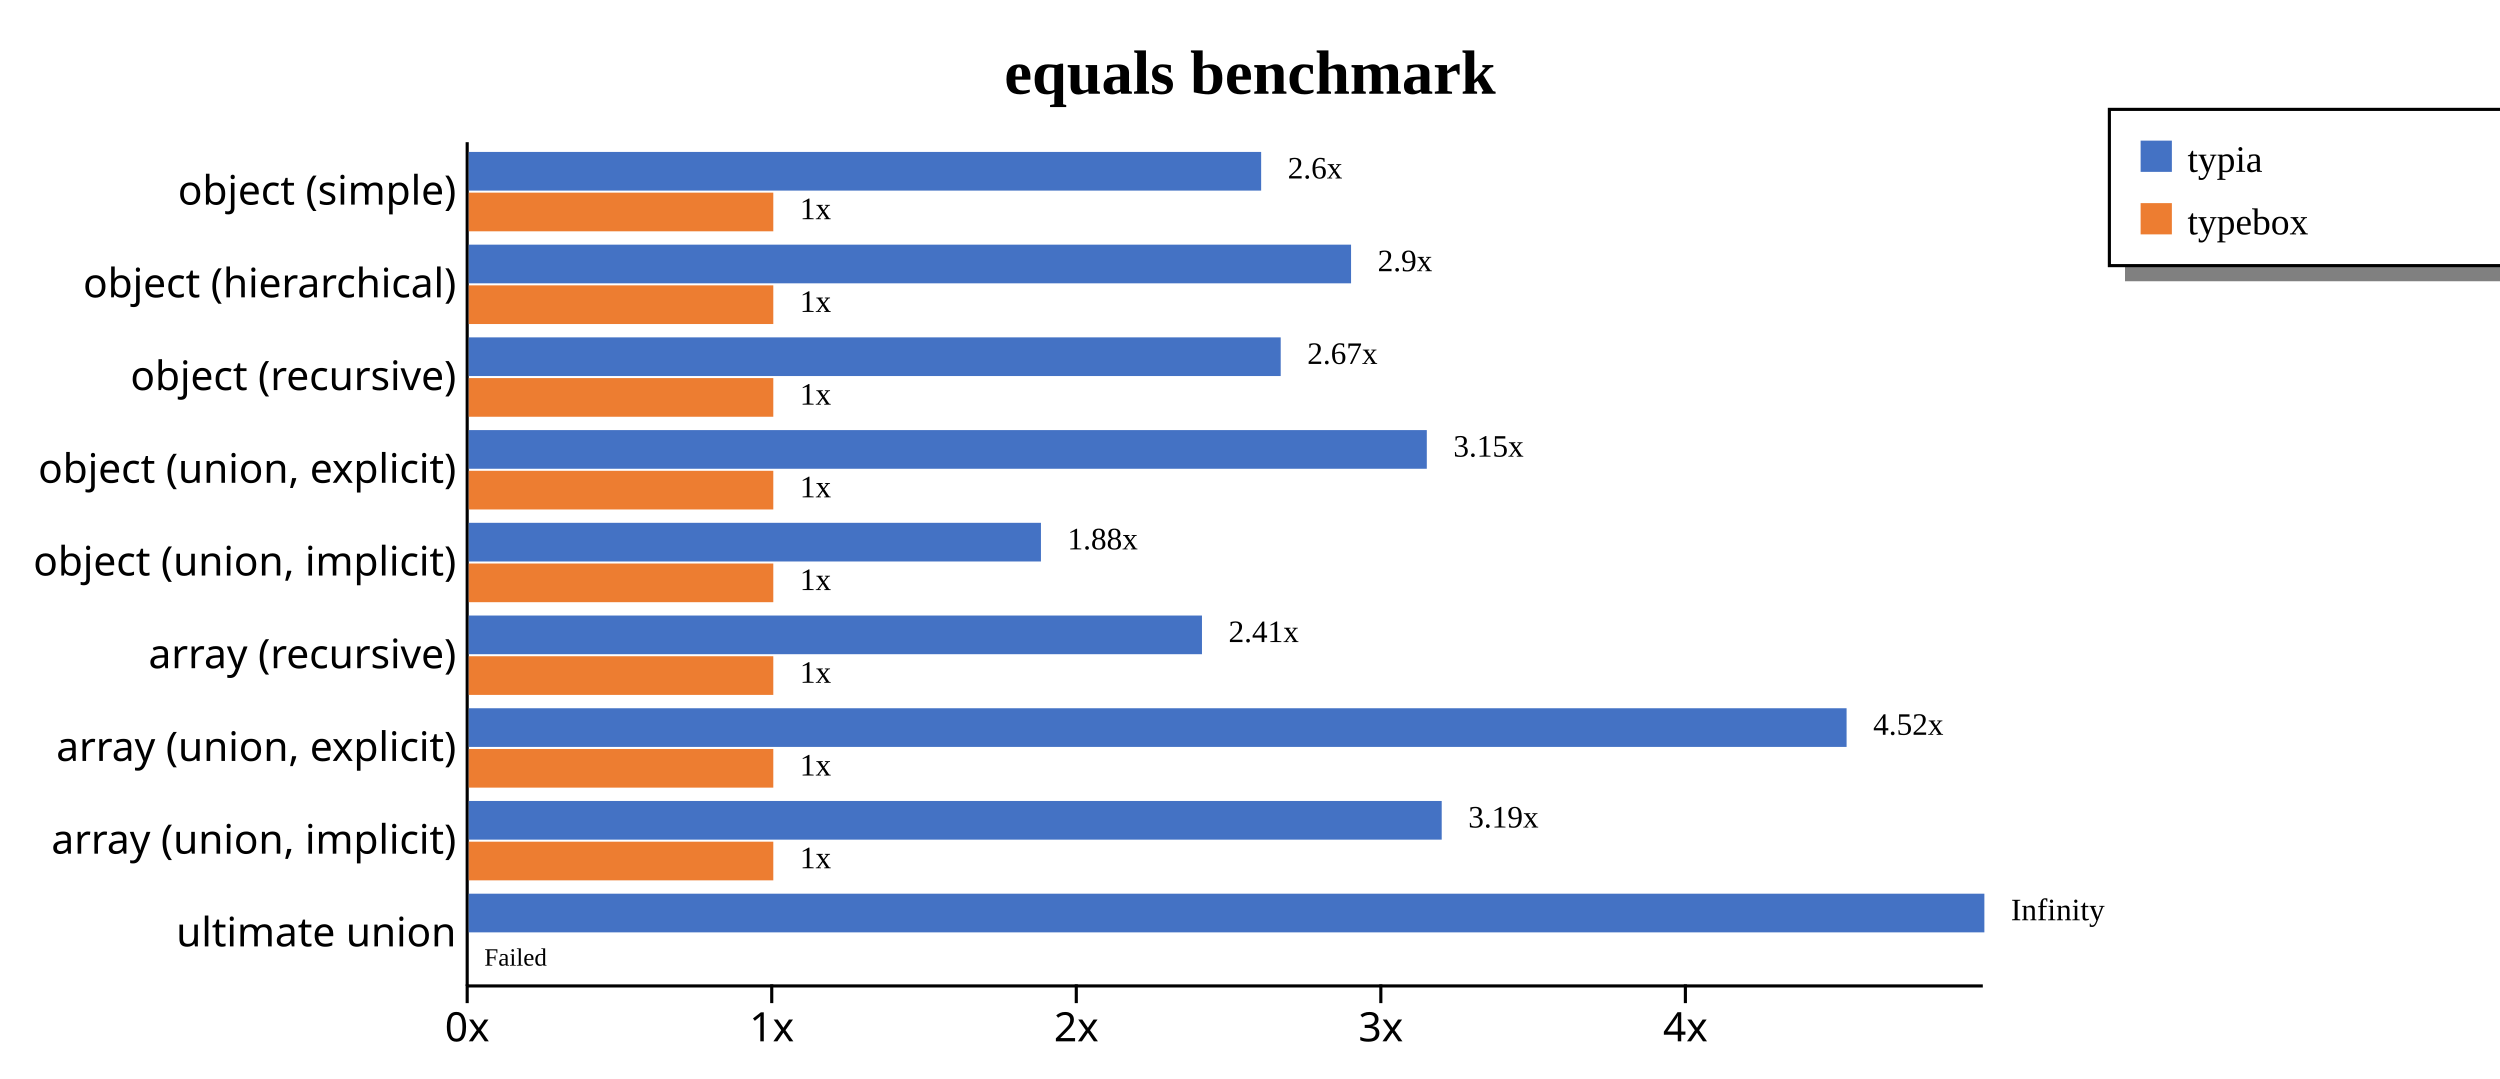
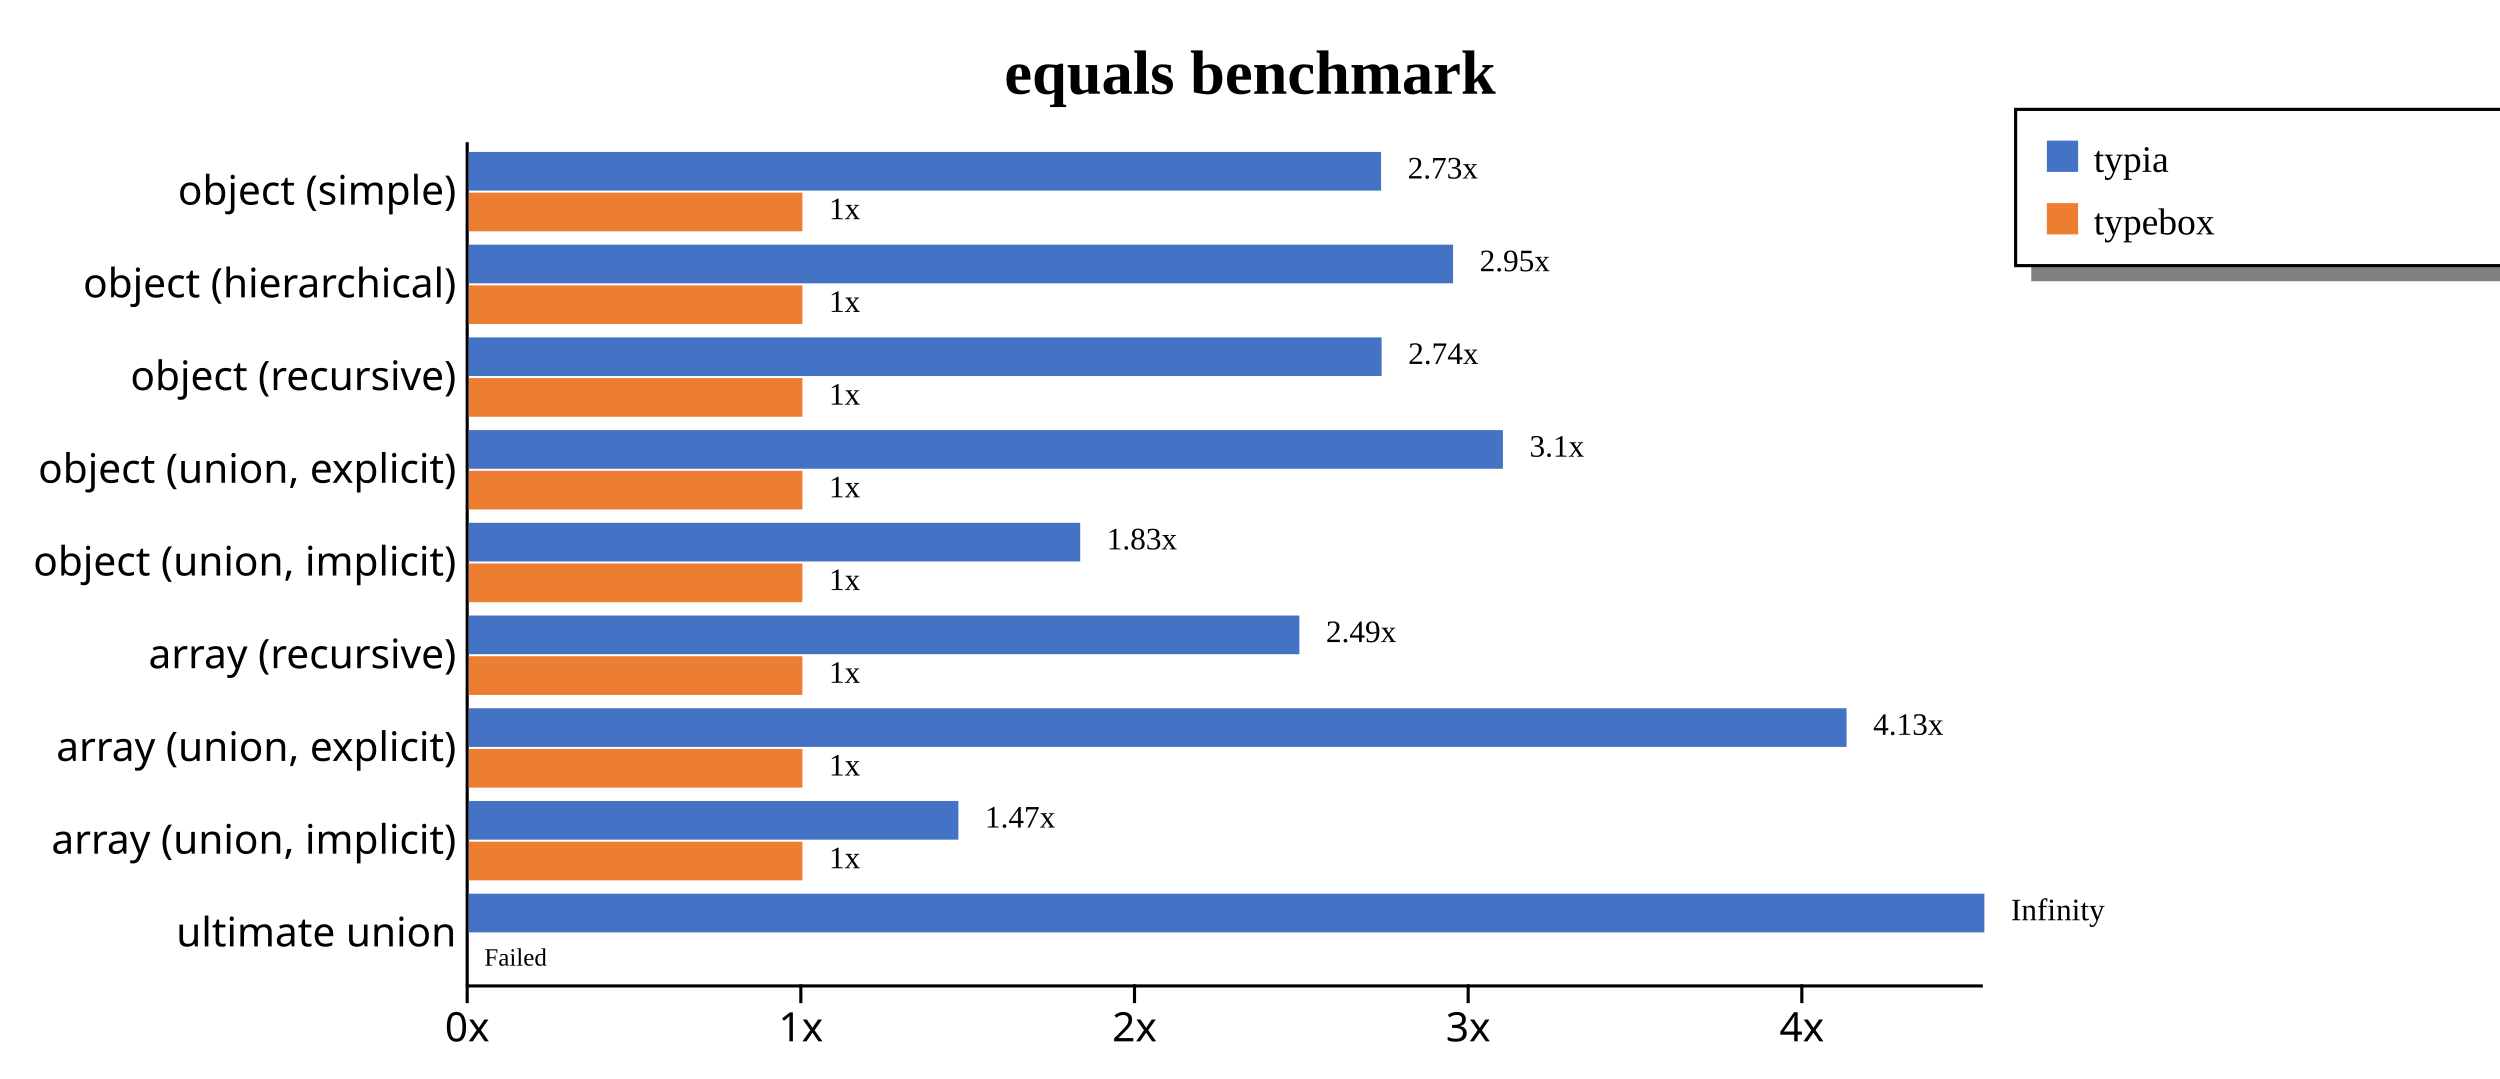
<svg xmlns="http://www.w3.org/2000/svg" width="800" height="345" style="background-color: white;">
  <g class="y axis" transform="translate(149,45)" fill="none" font-size="10" font-family="sans-serif" text-anchor="end" style="font-size: 13px;">
    <path class="domain" stroke="currentColor" d="M0.5,0.5V270.5" />
    <g class="tick" opacity="1" transform="translate(0,16.31868)" style="font-size: 13px;">
      <line stroke="currentColor" x2="0" />
      <text fill="currentColor" x="-3" dy="0.32em">object (simple)    </text>
    </g>
    <g class="tick" opacity="1" transform="translate(0,45.98901)" style="font-size: 13px;">
      <line stroke="currentColor" x2="0" />
      <text fill="currentColor" x="-3" dy="0.32em">object (hierarchical)    </text>
    </g>
    <g class="tick" opacity="1" transform="translate(0,75.65934)" style="font-size: 13px;">
      <line stroke="currentColor" x2="0" />
      <text fill="currentColor" x="-3" dy="0.32em">object (recursive)    </text>
    </g>
    <g class="tick" opacity="1" transform="translate(0,105.3297)" style="font-size: 13px;">
      <line stroke="currentColor" x2="0" />
      <text fill="currentColor" x="-3" dy="0.32em">object (union, explicit)    </text>
    </g>
    <g class="tick" opacity="1" transform="translate(0,135)" style="font-size: 13px;">
      <line stroke="currentColor" x2="0" />
      <text fill="currentColor" x="-3" dy="0.32em">object (union, implicit)    </text>
    </g>
    <g class="tick" opacity="1" transform="translate(0,164.6703)" style="font-size: 13px;">
      <line stroke="currentColor" x2="0" />
      <text fill="currentColor" x="-3" dy="0.32em">array (recursive)    </text>
    </g>
    <g class="tick" opacity="1" transform="translate(0,194.3407)" style="font-size: 13px;">
      <line stroke="currentColor" x2="0" />
      <text fill="currentColor" x="-3" dy="0.32em">array (union, explicit)    </text>
    </g>
    <g class="tick" opacity="1" transform="translate(0,224.011)" style="font-size: 13px;">
      <line stroke="currentColor" x2="0" />
      <text fill="currentColor" x="-3" dy="0.32em">array (union, implicit)    </text>
    </g>
    <g class="tick" opacity="1" transform="translate(0,253.6813)" style="font-size: 13px;">
      <line stroke="currentColor" x2="0" />
      <text fill="currentColor" x="-3" dy="0.32em">ultimate union    </text>
    </g>
  </g>
  <g class="x axis" transform="translate(149,315)" fill="none" font-size="10" font-family="sans-serif" text-anchor="middle" style="font-size: 13px;">
    <path class="domain" stroke="currentColor" d="M0.5,0.5H485.5" />
    <g class="tick" opacity="1" transform="translate(0.5,0)" style="font-size: 13px;">
      <line stroke="currentColor" y2="6" />
      <text fill="currentColor" y="9" dy="0.71em">0x</text>
    </g>
-     <g class="tick" opacity="1" transform="translate(97.95589,0)" style="font-size: 13px;">
+     <g class="tick" opacity="1" transform="translate(107.2714,0)" style="font-size: 13px;">
      <line stroke="currentColor" y2="6" />
      <text fill="currentColor" y="9" dy="0.71em">1x</text>
    </g>
-     <g class="tick" opacity="1" transform="translate(195.4118,0)" style="font-size: 13px;">
+     <g class="tick" opacity="1" transform="translate(214.0427,0)" style="font-size: 13px;">
      <line stroke="currentColor" y2="6" />
      <text fill="currentColor" y="9" dy="0.71em">2x</text>
    </g>
-     <g class="tick" opacity="1" transform="translate(292.8677,0)" style="font-size: 13px;">
+     <g class="tick" opacity="1" transform="translate(320.8141,0)" style="font-size: 13px;">
      <line stroke="currentColor" y2="6" />
      <text fill="currentColor" y="9" dy="0.71em">3x</text>
    </g>
-     <g class="tick" opacity="1" transform="translate(390.3236,0)" style="font-size: 13px;">
+     <g class="tick" opacity="1" transform="translate(427.5854,0)" style="font-size: 13px;">
      <line stroke="currentColor" y2="6" />
      <text fill="currentColor" y="9" dy="0.71em">4x</text>
    </g>
  </g>
  <text transform="translate(400, 30)" style="text-anchor: middle; font-size: 20px; font-weight: bold;">equals benchmark</text>
-   <rect x="680" y="85" width="200" height="5" fill="gray" />
-   <rect x="675" y="35" width="200" height="50" fill="none" stroke="black" />
-   <rect x="685" y="45" width="10" height="10" style="fill: #4472c4;" />
-   <text x="700" y="55" style="font-size: 12px;">typia</text>
-   <rect x="685" y="65" width="10" height="10" style="fill: #ed7d31;" />
-   <text x="700" y="75" style="font-size: 12px;">typebox</text>
+   <rect x="650" y="85" width="230" height="5" fill="gray" />
+   <rect x="645" y="35" width="230" height="50" fill="none" stroke="black" />
+   <rect x="655" y="45" width="10" height="10" style="fill: #4472c4;" />
+   <text x="670" y="55" style="font-size: 12px;">typia</text>
+   <rect x="655" y="65" width="10" height="10" style="fill: #ed7d31;" />
+   <text x="670" y="75" style="font-size: 12px;">typebox</text>
  <g style="font-size: 13px;">
    <g style="font-size: 13px;">
-       <rect x="150" y="48.618" width="253.568" height="12.375" fill="#4472c4" />
-       <rect x="150" y="61.644" width="97.456" height="12.375" fill="#ed7d31" />
-       <text class="label" x="412.068" y="57.118" font-size="10px">2.6x</text>
-       <text class="label" x="255.956" y="70.144" font-size="10px">1x</text>
-       <text class="label" x="408.568" y="58.618" font-size="8px" />
-       <text class="label" x="252.456" y="71.644" font-size="8px" />
+       <rect x="150" y="48.618" width="291.948" height="12.375" fill="#4472c4" />
+       <rect x="150" y="61.644" width="106.771" height="12.375" fill="#ed7d31" />
+       <text class="label" x="450.448" y="57.118" font-size="10px">2.73x</text>
+       <text class="label" x="265.271" y="70.144" font-size="10px">1x</text>
+       <text class="label" x="446.948" y="58.618" font-size="8px" />
+       <text class="label" x="261.771" y="71.644" font-size="8px" />
    </g>
    <g style="font-size: 13px;">
-       <rect x="150" y="78.289" width="282.339" height="12.375" fill="#4472c4" />
-       <rect x="150" y="91.315" width="97.456" height="12.375" fill="#ed7d31" />
-       <text class="label" x="440.839" y="86.789" font-size="10px">2.9x</text>
-       <text class="label" x="255.956" y="99.815" font-size="10px">1x</text>
-       <text class="label" x="437.339" y="88.289" font-size="8px" />
-       <text class="label" x="252.456" y="101.315" font-size="8px" />
+       <rect x="150" y="78.289" width="314.978" height="12.375" fill="#4472c4" />
+       <rect x="150" y="91.315" width="106.771" height="12.375" fill="#ed7d31" />
+       <text class="label" x="473.478" y="86.789" font-size="10px">2.95x</text>
+       <text class="label" x="265.271" y="99.815" font-size="10px">1x</text>
+       <text class="label" x="469.978" y="88.289" font-size="8px" />
+       <text class="label" x="261.771" y="101.315" font-size="8px" />
    </g>
    <g style="font-size: 13px;">
-       <rect x="150" y="107.959" width="259.825" height="12.375" fill="#4472c4" />
-       <rect x="150" y="120.985" width="97.456" height="12.375" fill="#ed7d31" />
-       <text class="label" x="418.325" y="116.459" font-size="10px">2.67x</text>
-       <text class="label" x="255.956" y="129.485" font-size="10px">1x</text>
-       <text class="label" x="414.825" y="117.959" font-size="8px" />
-       <text class="label" x="252.456" y="130.985" font-size="8px" />
+       <rect x="150" y="107.959" width="292.12" height="12.375" fill="#4472c4" />
+       <rect x="150" y="120.985" width="106.771" height="12.375" fill="#ed7d31" />
+       <text class="label" x="450.62" y="116.459" font-size="10px">2.74x</text>
+       <text class="label" x="265.271" y="129.485" font-size="10px">1x</text>
+       <text class="label" x="447.12" y="117.959" font-size="8px" />
+       <text class="label" x="261.771" y="130.985" font-size="8px" />
    </g>
    <g style="font-size: 13px;">
-       <rect x="150" y="137.629" width="306.577" height="12.375" fill="#4472c4" />
-       <rect x="150" y="150.655" width="97.456" height="12.375" fill="#ed7d31" />
-       <text class="label" x="465.077" y="146.129" font-size="10px">3.15x</text>
-       <text class="label" x="255.956" y="159.155" font-size="10px">1x</text>
-       <text class="label" x="461.577" y="147.629" font-size="8px" />
-       <text class="label" x="252.456" y="160.655" font-size="8px" />
+       <rect x="150" y="137.629" width="330.938" height="12.375" fill="#4472c4" />
+       <rect x="150" y="150.655" width="106.771" height="12.375" fill="#ed7d31" />
+       <text class="label" x="489.438" y="146.129" font-size="10px">3.1x</text>
+       <text class="label" x="265.271" y="159.155" font-size="10px">1x</text>
+       <text class="label" x="485.938" y="147.629" font-size="8px" />
+       <text class="label" x="261.771" y="160.655" font-size="8px" />
    </g>
    <g style="font-size: 13px;">
-       <rect x="150" y="167.3" width="183.104" height="12.375" fill="#4472c4" />
-       <rect x="150" y="180.326" width="97.456" height="12.375" fill="#ed7d31" />
-       <text class="label" x="341.604" y="175.8" font-size="10px">1.88x</text>
-       <text class="label" x="255.956" y="188.826" font-size="10px">1x</text>
-       <text class="label" x="338.104" y="177.3" font-size="8px" />
-       <text class="label" x="252.456" y="190.326" font-size="8px" />
+       <rect x="150" y="167.3" width="195.669" height="12.375" fill="#4472c4" />
+       <rect x="150" y="180.326" width="106.771" height="12.375" fill="#ed7d31" />
+       <text class="label" x="354.169" y="175.8" font-size="10px">1.83x</text>
+       <text class="label" x="265.271" y="188.826" font-size="10px">1x</text>
+       <text class="label" x="350.669" y="177.3" font-size="8px" />
+       <text class="label" x="261.771" y="190.326" font-size="8px" />
    </g>
    <g style="font-size: 13px;">
-       <rect x="150" y="196.97" width="234.63" height="12.375" fill="#4472c4" />
-       <rect x="150" y="209.996" width="97.456" height="12.375" fill="#ed7d31" />
-       <text class="label" x="393.13" y="205.47" font-size="10px">2.41x</text>
-       <text class="label" x="255.956" y="218.496" font-size="10px">1x</text>
-       <text class="label" x="389.63" y="206.97" font-size="8px" />
-       <text class="label" x="252.456" y="219.996" font-size="8px" />
+       <rect x="150" y="196.97" width="265.799" height="12.375" fill="#4472c4" />
+       <rect x="150" y="209.996" width="106.771" height="12.375" fill="#ed7d31" />
+       <text class="label" x="424.299" y="205.47" font-size="10px">2.49x</text>
+       <text class="label" x="265.271" y="218.496" font-size="10px">1x</text>
+       <text class="label" x="420.799" y="206.97" font-size="8px" />
+       <text class="label" x="261.771" y="219.996" font-size="8px" />
    </g>
    <g style="font-size: 13px;">
      <rect x="150" y="226.64" width="440.909" height="12.375" fill="#4472c4" />
-       <rect x="150" y="239.666" width="97.456" height="12.375" fill="#ed7d31" />
-       <text class="label" x="599.409" y="235.14" font-size="10px">4.52x</text>
-       <text class="label" x="255.956" y="248.166" font-size="10px">1x</text>
+       <rect x="150" y="239.666" width="106.771" height="12.375" fill="#ed7d31" />
+       <text class="label" x="599.409" y="235.14" font-size="10px">4.13x</text>
+       <text class="label" x="265.271" y="248.166" font-size="10px">1x</text>
      <text class="label" x="595.909" y="236.64" font-size="8px" />
-       <text class="label" x="252.456" y="249.666" font-size="8px" />
+       <text class="label" x="261.771" y="249.666" font-size="8px" />
    </g>
    <g style="font-size: 13px;">
-       <rect x="150" y="256.311" width="311.346" height="12.375" fill="#4472c4" />
-       <rect x="150" y="269.337" width="97.456" height="12.375" fill="#ed7d31" />
-       <text class="label" x="469.846" y="264.811" font-size="10px">3.19x</text>
-       <text class="label" x="255.956" y="277.837" font-size="10px">1x</text>
-       <text class="label" x="466.346" y="266.311" font-size="8px" />
-       <text class="label" x="252.456" y="279.337" font-size="8px" />
+       <rect x="150" y="256.311" width="156.684" height="12.375" fill="#4472c4" />
+       <rect x="150" y="269.337" width="106.771" height="12.375" fill="#ed7d31" />
+       <text class="label" x="315.184" y="264.811" font-size="10px">1.47x</text>
+       <text class="label" x="265.271" y="277.837" font-size="10px">1x</text>
+       <text class="label" x="311.684" y="266.311" font-size="8px" />
+       <text class="label" x="261.771" y="279.337" font-size="8px" />
    </g>
    <g style="font-size: 13px;">
      <rect x="150" y="285.981" width="485" height="12.375" fill="#4472c4" />
      <rect x="150" y="299.007" width="0" height="12.375" fill="#ed7d31" />
      <text class="label" x="643.5" y="294.481" font-size="10px">Infinity</text>
      <text class="label" x="158.5" y="307.507" font-size="10px" />
      <text class="label" x="640" y="295.981" font-size="8px" />
      <text class="label" x="155" y="309.007" font-size="8px">Failed</text>
    </g>
  </g>
</svg>
